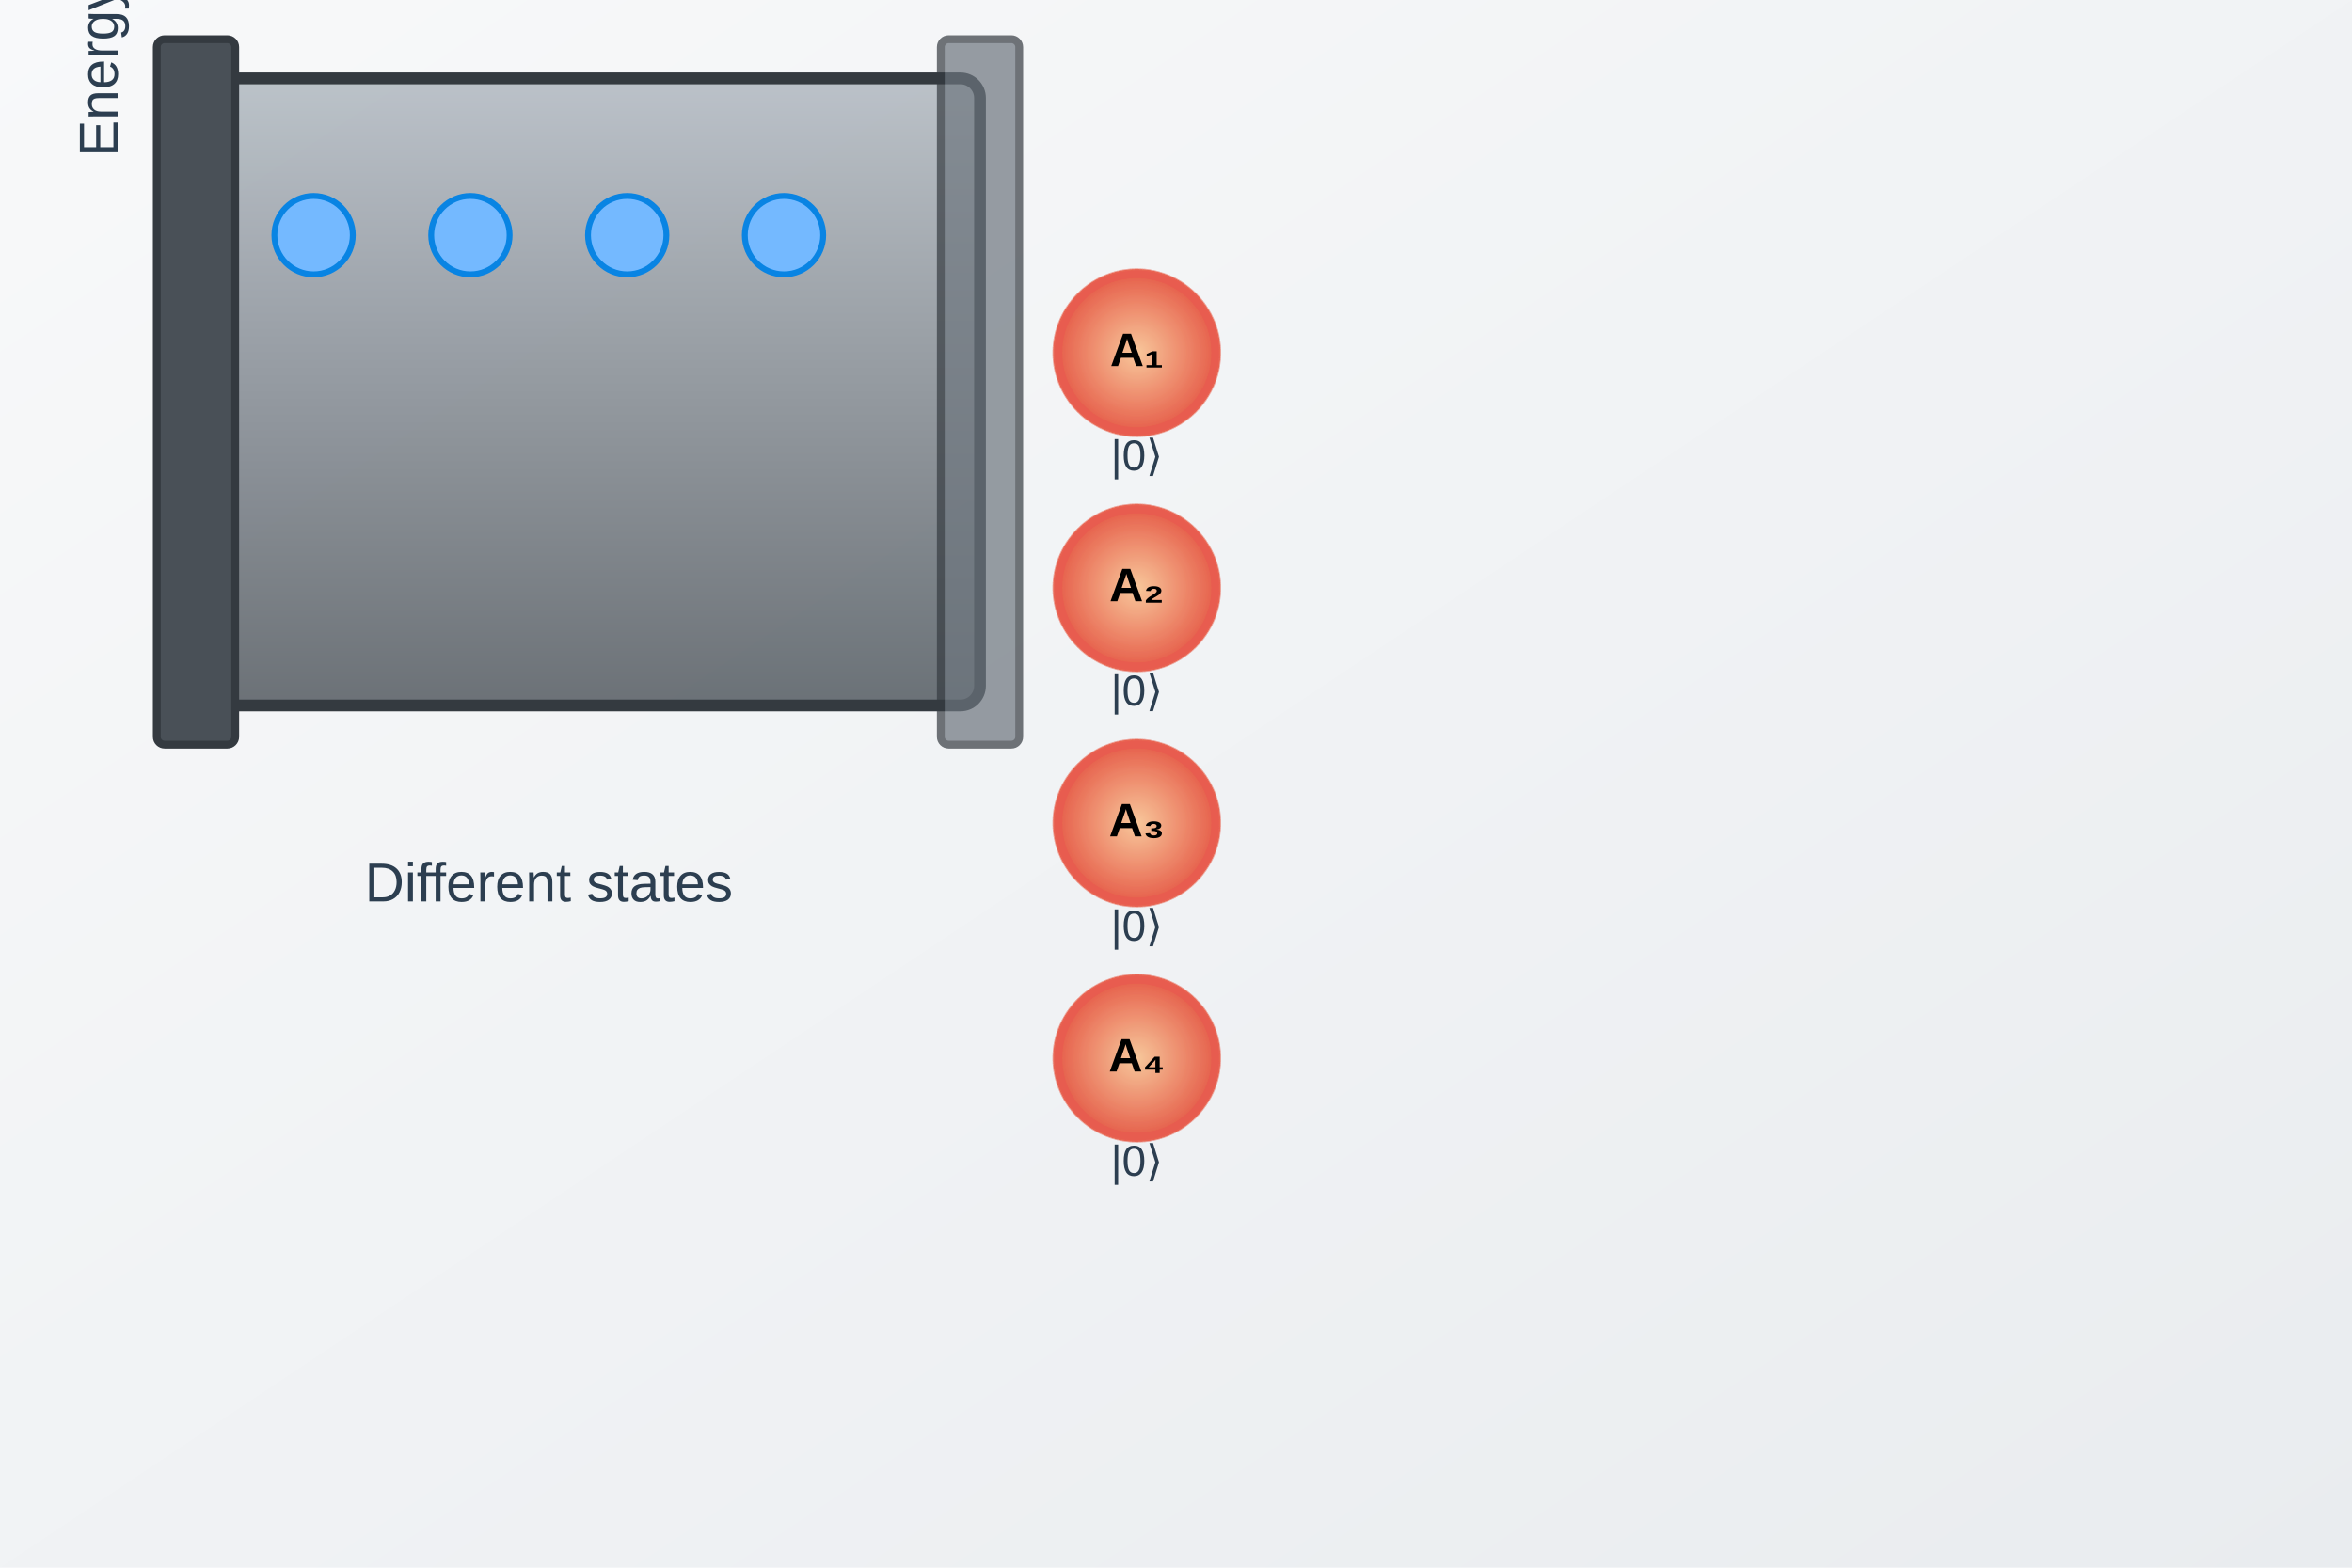
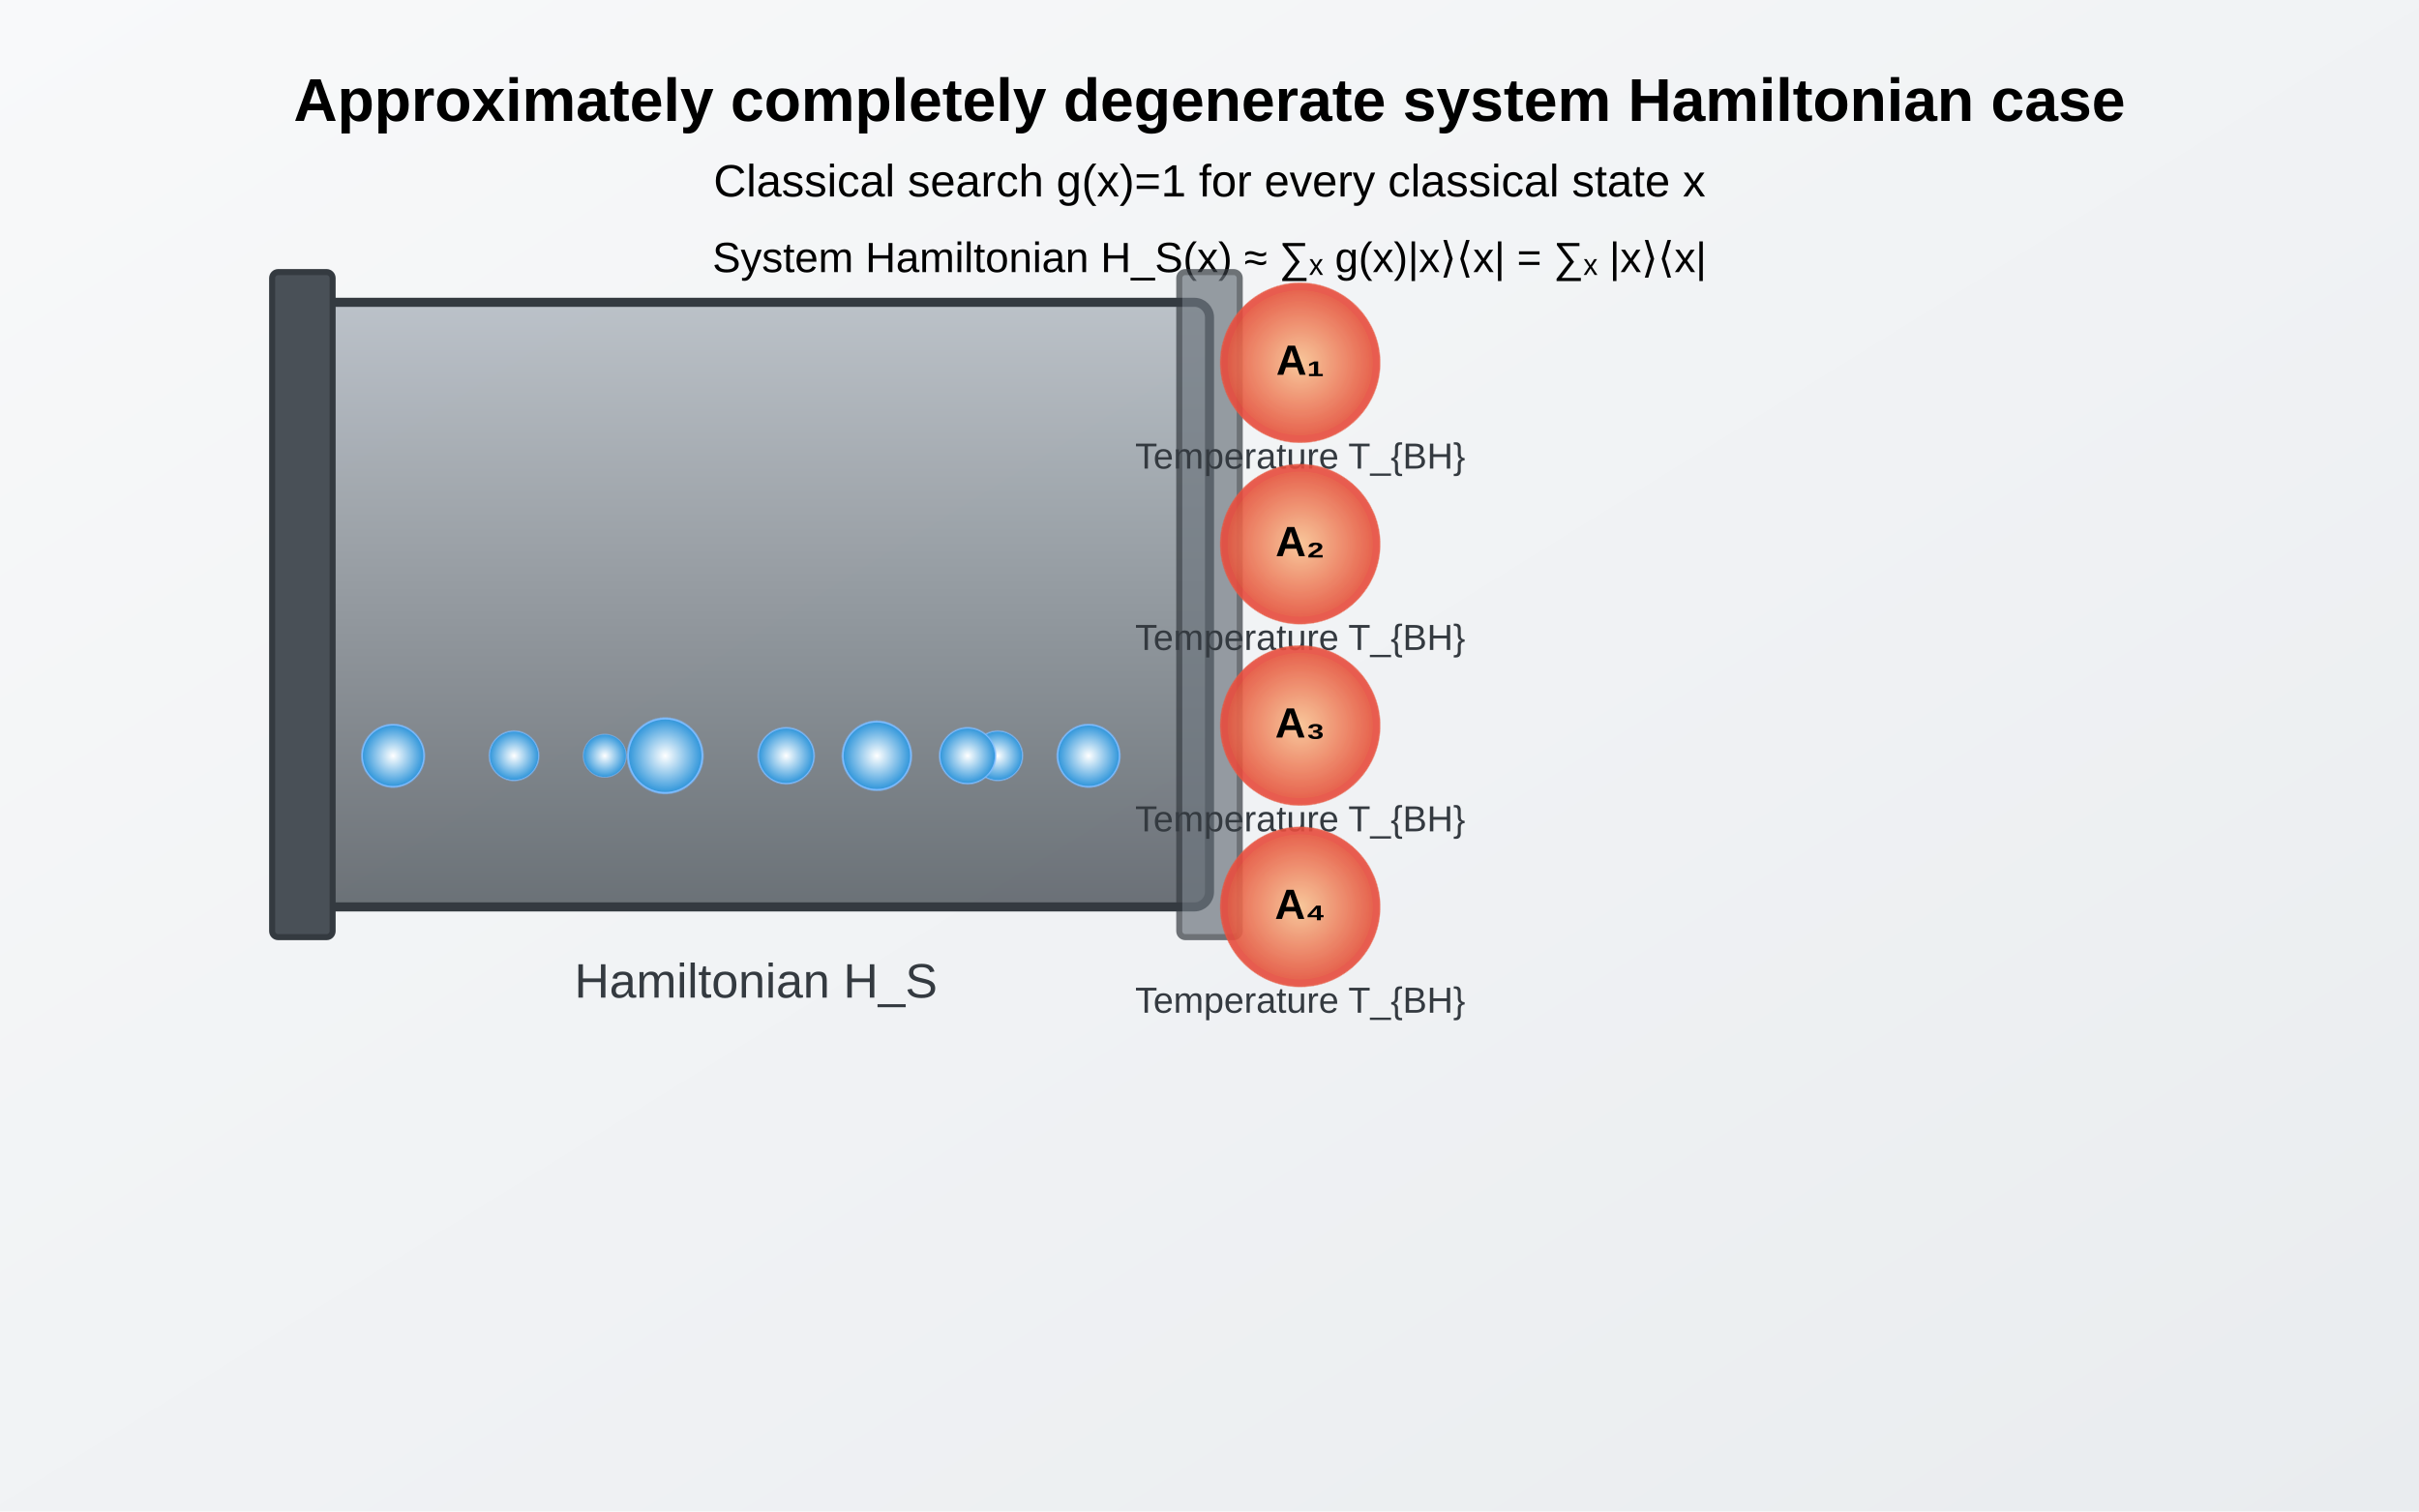
- <svg xmlns="http://www.w3.org/2000/svg" viewBox="0 0 600 400">
+ <svg xmlns="http://www.w3.org/2000/svg" viewBox="0 0 800 500">
  <defs>
    <linearGradient id="bg_grad" x1="0%" y1="0%" x2="100%" y2="100%">
      <stop offset="0%" style="stop-color:#f8f9fa;stop-opacity:1" />
      <stop offset="100%" style="stop-color:#e9ecef;stop-opacity:1" />
    </linearGradient>
    <linearGradient id="cavity_grad" x1="0%" y1="0%" x2="0%" y2="100%">
      <stop offset="0%" style="stop-color:#adb5bd;stop-opacity:0.8" />
      <stop offset="100%" style="stop-color:#495057;stop-opacity:0.8" />
    </linearGradient>
    <radialGradient id="atom_grad" cx="50%" cy="50%" r="50%" fx="50%" fy="50%">
      <stop offset="0%" style="stop-color:#f8c291;stop-opacity:1" />
      <stop offset="100%" style="stop-color:#e55039;stop-opacity:1" />
    </radialGradient>
+     <radialGradient id="photon_grad" cx="50%" cy="50%" r="50%" fx="50%" fy="50%">
+       <stop offset="0%" style="stop-color:#ffffff;stop-opacity:1" />
+       <stop offset="100%" style="stop-color:#3498db;stop-opacity:1" />
+     </radialGradient>
    <filter id="atom_glow" x="-50%" y="-50%" width="200%" height="200%">
      <feGaussianBlur in="SourceGraphic" stdDeviation="3" result="blur" />
      <feColorMatrix in="blur" type="matrix" values="1 0 0 0 0  0 1 0 0 0  0 0 1 0 0  0 0 0 18 -7" result="glow" />
      <feBlend in="SourceGraphic" in2="glow" mode="normal" />
    </filter>
+     <filter id="photon_glow" x="-50%" y="-50%" width="200%" height="200%">
+       <feGaussianBlur in="SourceGraphic" stdDeviation="4" result="blur" />
+       <feColorMatrix in="blur" type="matrix" values="0 0 0 0 0.2  0 0 0 0 0.5  0 0 1 0 1  0 0 0 20 -7" result="glow" />
+       <feBlend in="SourceGraphic" in2="glow" mode="normal" />
+     </filter>
  </defs>
-   <rect width="600" height="400" fill="url(#bg_grad)" />
-   <g transform="translate(50, 100)">
-     <rect x="0" y="-80" width="200" height="160" rx="5" ry="5" fill="url(#cavity_grad)" stroke="#343a40" stroke-width="3" />
-     <rect x="-10" y="-90" width="20" height="180" rx="2" ry="2" fill="#495057" stroke="#343a40" stroke-width="2" />
-     <rect x="190" y="-90" width="20" height="180" rx="2" ry="2" fill="#6c757d" stroke="#343a40" stroke-width="2" opacity="0.7" />
-     <circle cx="30" cy="-40" r="10" fill="#74b9ff" stroke="#0984e3" stroke-width="1.5" />
-     <circle cx="70" cy="-40" r="10" fill="#74b9ff" stroke="#0984e3" stroke-width="1.5" />
-     <circle cx="110" cy="-40" r="10" fill="#74b9ff" stroke="#0984e3" stroke-width="1.5" />
-     <circle cx="150" cy="-40" r="10" fill="#74b9ff" stroke="#0984e3" stroke-width="1.5" />
+   <rect width="800" height="500" fill="url(#bg_grad)" />
+   <text x="400" y="40" font-family="Arial" font-size="20" text-anchor="middle" font-weight="bold">
+     Approximately completely degenerate system Hamiltonian case
+   </text>
+   <text x="400" y="65" font-family="Arial" font-size="15" text-anchor="middle">
+     Classical search g(x)=1 for every classical state x
+   </text>
+   <text x="400" y="90" font-family="Arial" font-size="14" text-anchor="middle">
+     System Hamiltonian H_S(x) ≈ ∑ₓ g(x)|x⟩⟨x| = ∑ₓ |x⟩⟨x|
+   </text>
+   <g transform="translate(100, 200)">
+     <rect x="0" y="-100" width="300" height="200" rx="5" ry="5" fill="url(#cavity_grad)" stroke="#343a40" stroke-width="3" />
+     <rect x="-10" y="-110" width="20" height="220" rx="2" ry="2" fill="#495057" stroke="#343a40" stroke-width="2" />
+     <rect x="290" y="-110" width="20" height="220" rx="2" ry="2" fill="#6c757d" stroke="#343a40" stroke-width="2" opacity="0.7" />
+     <circle cx="30" cy="50" r="10" fill="url(#photon_grad)" filter="url(#photon_glow)" />
+     <circle cx="70" cy="50" r="8" fill="url(#photon_grad)" filter="url(#photon_glow)" />
+     <circle cx="120" cy="50" r="12" fill="url(#photon_grad)" filter="url(#photon_glow)" />
+     <circle cx="160" cy="50" r="9" fill="url(#photon_grad)" filter="url(#photon_glow)" />
+     <circle cx="190" cy="50" r="11" fill="url(#photon_grad)" filter="url(#photon_glow)" />
+     <circle cx="230" cy="50" r="8" fill="url(#photon_grad)" filter="url(#photon_glow)" />
+     <circle cx="260" cy="50" r="10" fill="url(#photon_grad)" filter="url(#photon_glow)" />
+     <circle cx="100" cy="50" r="7" fill="url(#photon_grad)" filter="url(#photon_glow)" />
+     <circle cx="220" cy="50" r="9" fill="url(#photon_grad)" filter="url(#photon_glow)" />
+     <text x="150" y="130" font-family="Arial" font-size="16" text-anchor="middle" fill="#343a40">Hamiltonian H_S</text>
  </g>
-   <text x="30" y="40" font-family="Arial" font-size="14" fill="#2c3e50" transform="rotate(-90, 30, 40)">Energy level</text>
-   <text x="140" y="230" font-family="Arial" font-size="14" text-anchor="middle" fill="#2c3e50">Different states</text>
-   <g transform="translate(290, 90)">
-     <circle cx="0" cy="0" r="20" fill="url(#atom_grad)" stroke="#e74c3c" stroke-width="2" filter="url(#atom_glow)" opacity="0.9" />
-     <text x="0" y="0" font-family="Arial" font-size="12" text-anchor="middle" dominant-baseline="middle" font-weight="bold">A₁</text>
-     <text x="0" y="30" font-family="Arial" font-size="11" text-anchor="middle" fill="#2c3e50">|0⟩</text>
+   <g transform="translate(430, 120)">
+     <circle cx="0" cy="0" r="25" fill="url(#atom_grad)" stroke="#e74c3c" stroke-width="2" filter="url(#atom_glow)" opacity="0.9" />
+     <text x="0" y="0" font-family="Arial" font-size="14" text-anchor="middle" dominant-baseline="middle" font-weight="bold">A₁</text>
+     <text x="0" y="35" font-family="Arial" font-size="12" text-anchor="middle" fill="#343a40">Temperature T_{BH}</text>
  </g>
-   <g transform="translate(290, 150)">
-     <circle cx="0" cy="0" r="20" fill="url(#atom_grad)" stroke="#e74c3c" stroke-width="2" filter="url(#atom_glow)" opacity="0.9" />
-     <text x="0" y="0" font-family="Arial" font-size="12" text-anchor="middle" dominant-baseline="middle" font-weight="bold">A₂</text>
-     <text x="0" y="30" font-family="Arial" font-size="11" text-anchor="middle" fill="#2c3e50">|0⟩</text>
+   <g transform="translate(430, 180)">
+     <circle cx="0" cy="0" r="25" fill="url(#atom_grad)" stroke="#e74c3c" stroke-width="2" filter="url(#atom_glow)" opacity="0.9" />
+     <text x="0" y="0" font-family="Arial" font-size="14" text-anchor="middle" dominant-baseline="middle" font-weight="bold">A₂</text>
+     <text x="0" y="35" font-family="Arial" font-size="12" text-anchor="middle" fill="#343a40">Temperature T_{BH}</text>
  </g>
-   <g transform="translate(290, 210)">
-     <circle cx="0" cy="0" r="20" fill="url(#atom_grad)" stroke="#e74c3c" stroke-width="2" filter="url(#atom_glow)" opacity="0.9" />
-     <text x="0" y="0" font-family="Arial" font-size="12" text-anchor="middle" dominant-baseline="middle" font-weight="bold">A₃</text>
-     <text x="0" y="30" font-family="Arial" font-size="11" text-anchor="middle" fill="#2c3e50">|0⟩</text>
+   <g transform="translate(430, 240)">
+     <circle cx="0" cy="0" r="25" fill="url(#atom_grad)" stroke="#e74c3c" stroke-width="2" filter="url(#atom_glow)" opacity="0.9" />
+     <text x="0" y="0" font-family="Arial" font-size="14" text-anchor="middle" dominant-baseline="middle" font-weight="bold">A₃</text>
+     <text x="0" y="35" font-family="Arial" font-size="12" text-anchor="middle" fill="#343a40">Temperature T_{BH}</text>
  </g>
-   <g transform="translate(290, 270)">
-     <circle cx="0" cy="0" r="20" fill="url(#atom_grad)" stroke="#e74c3c" stroke-width="2" filter="url(#atom_glow)" opacity="0.9" />
-     <text x="0" y="0" font-family="Arial" font-size="12" text-anchor="middle" dominant-baseline="middle" font-weight="bold">A₄</text>
-     <text x="0" y="30" font-family="Arial" font-size="11" text-anchor="middle" fill="#2c3e50">|0⟩</text>
+   <g transform="translate(430, 300)">
+     <circle cx="0" cy="0" r="25" fill="url(#atom_grad)" stroke="#e74c3c" stroke-width="2" filter="url(#atom_glow)" opacity="0.9" />
+     <text x="0" y="0" font-family="Arial" font-size="14" text-anchor="middle" dominant-baseline="middle" font-weight="bold">A₄</text>
+     <text x="0" y="35" font-family="Arial" font-size="12" text-anchor="middle" fill="#343a40">Temperature T_{BH}</text>
  </g>
</svg>
